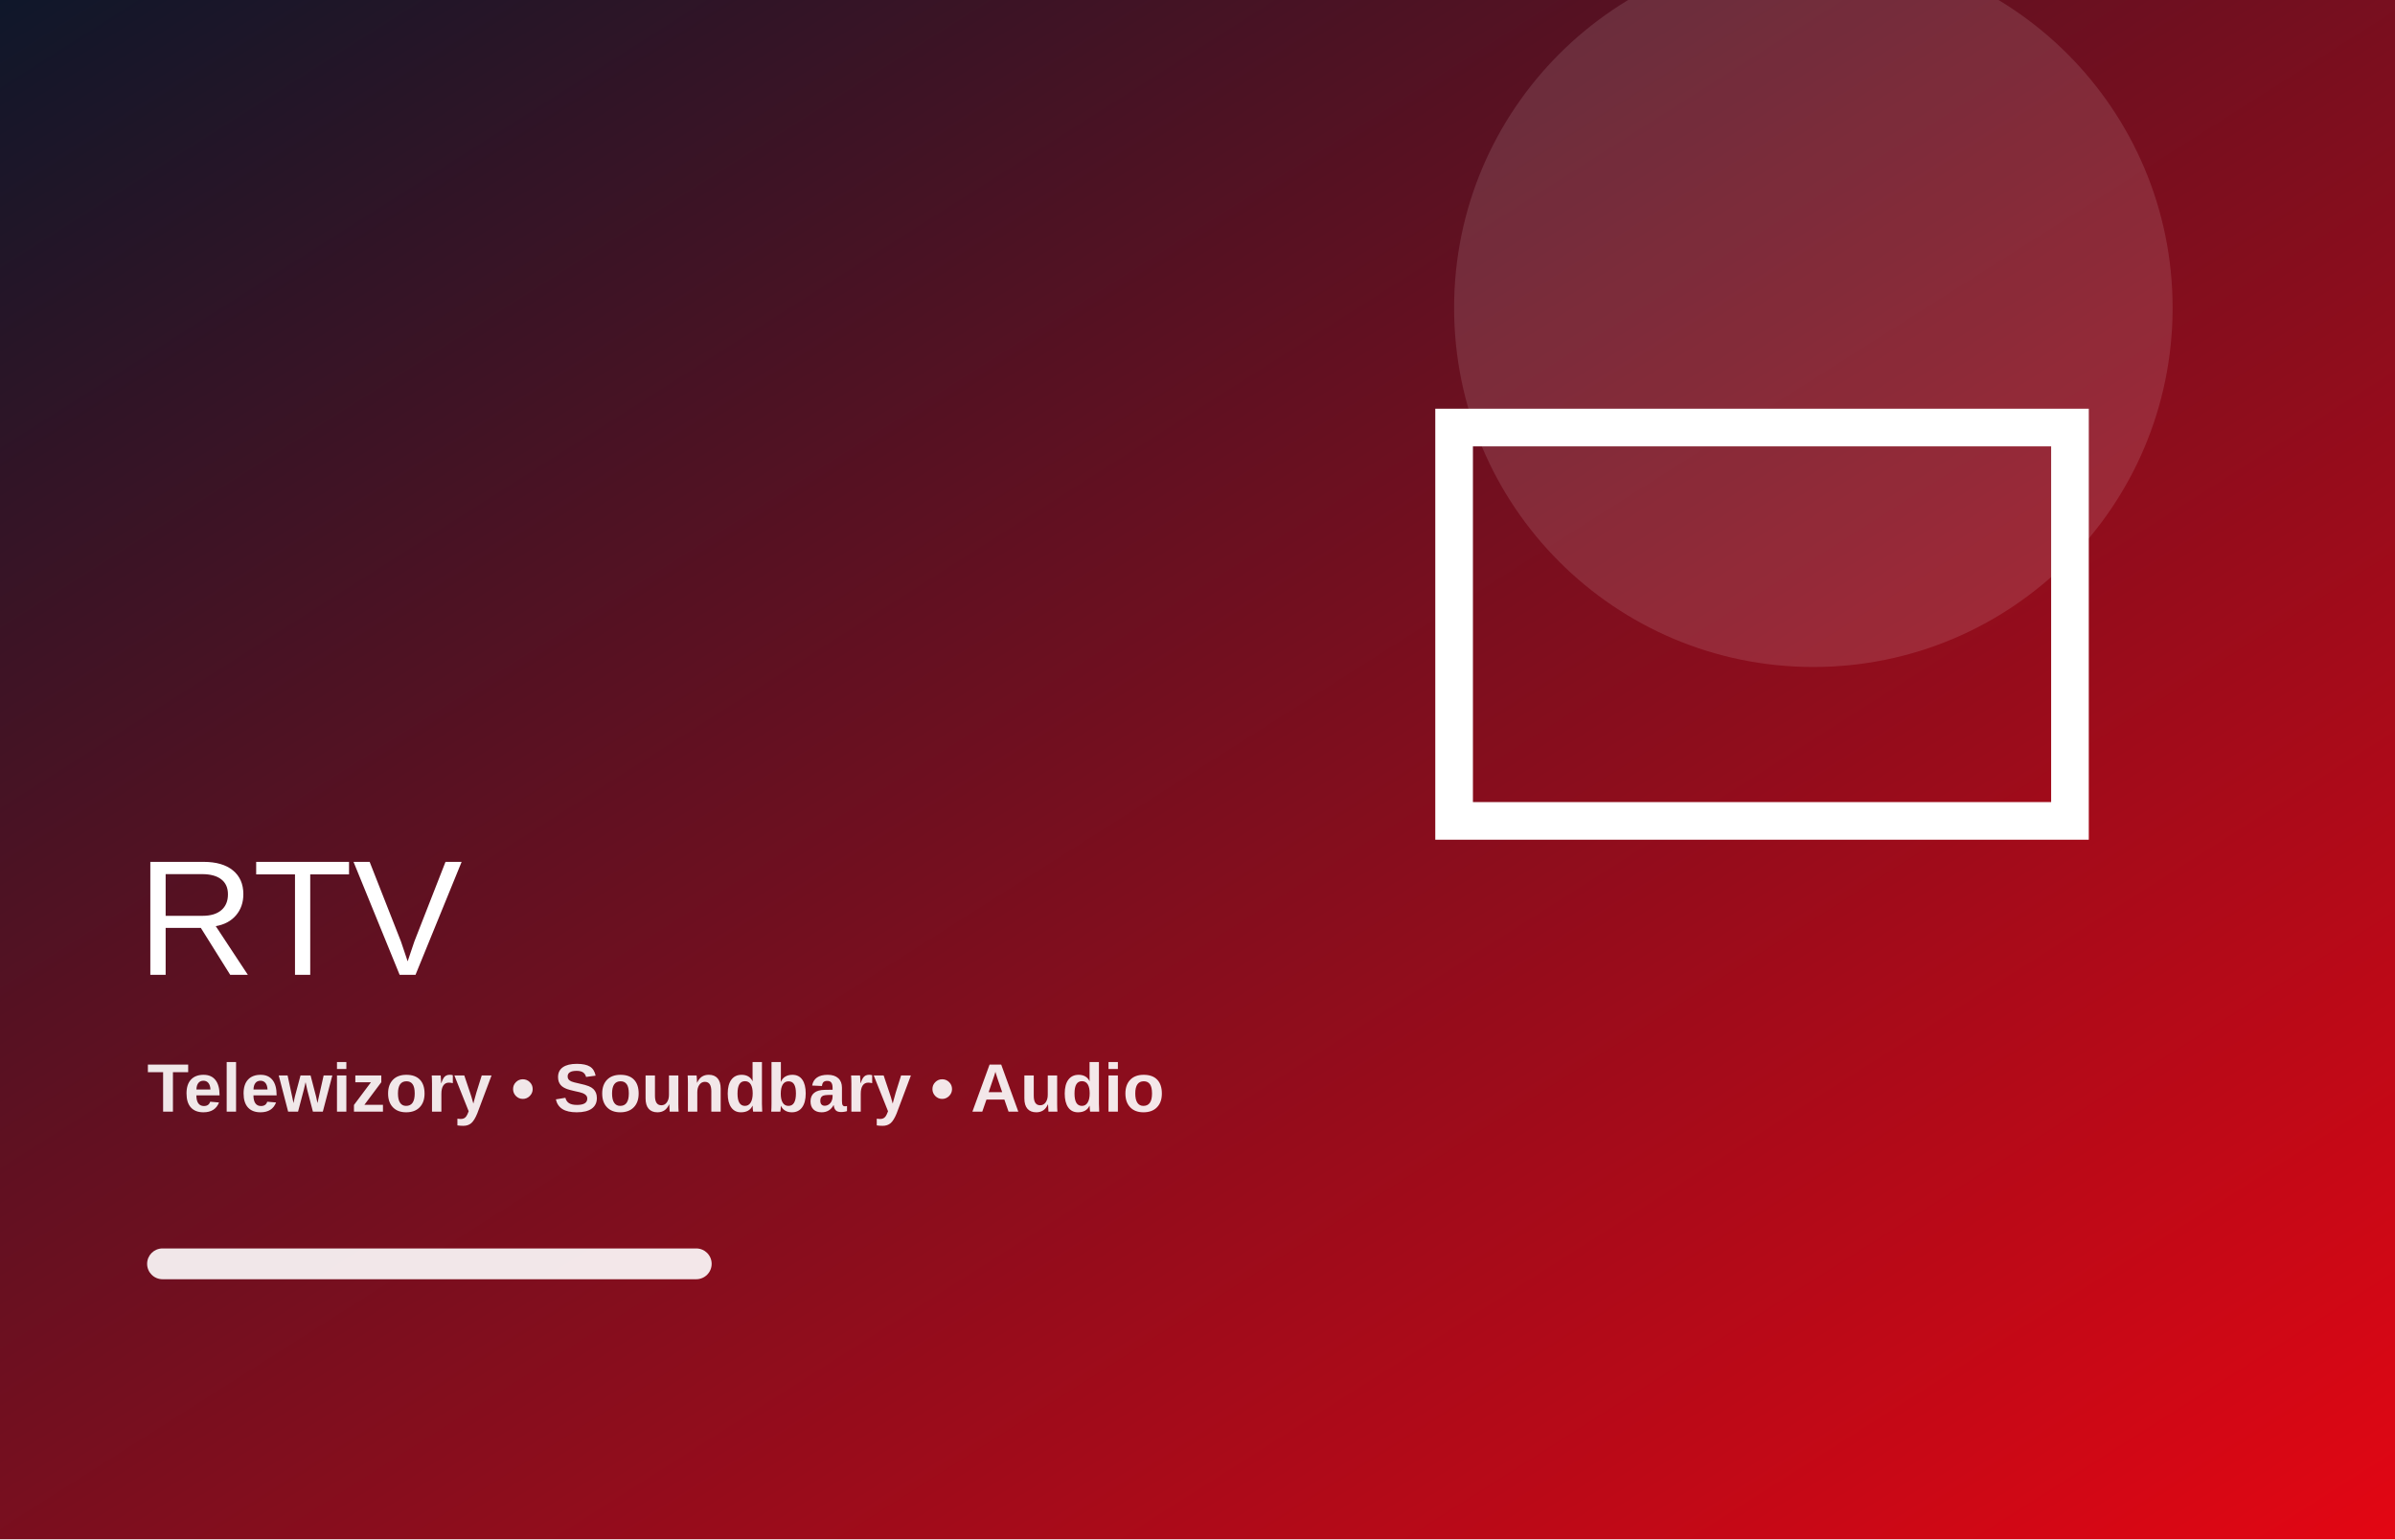
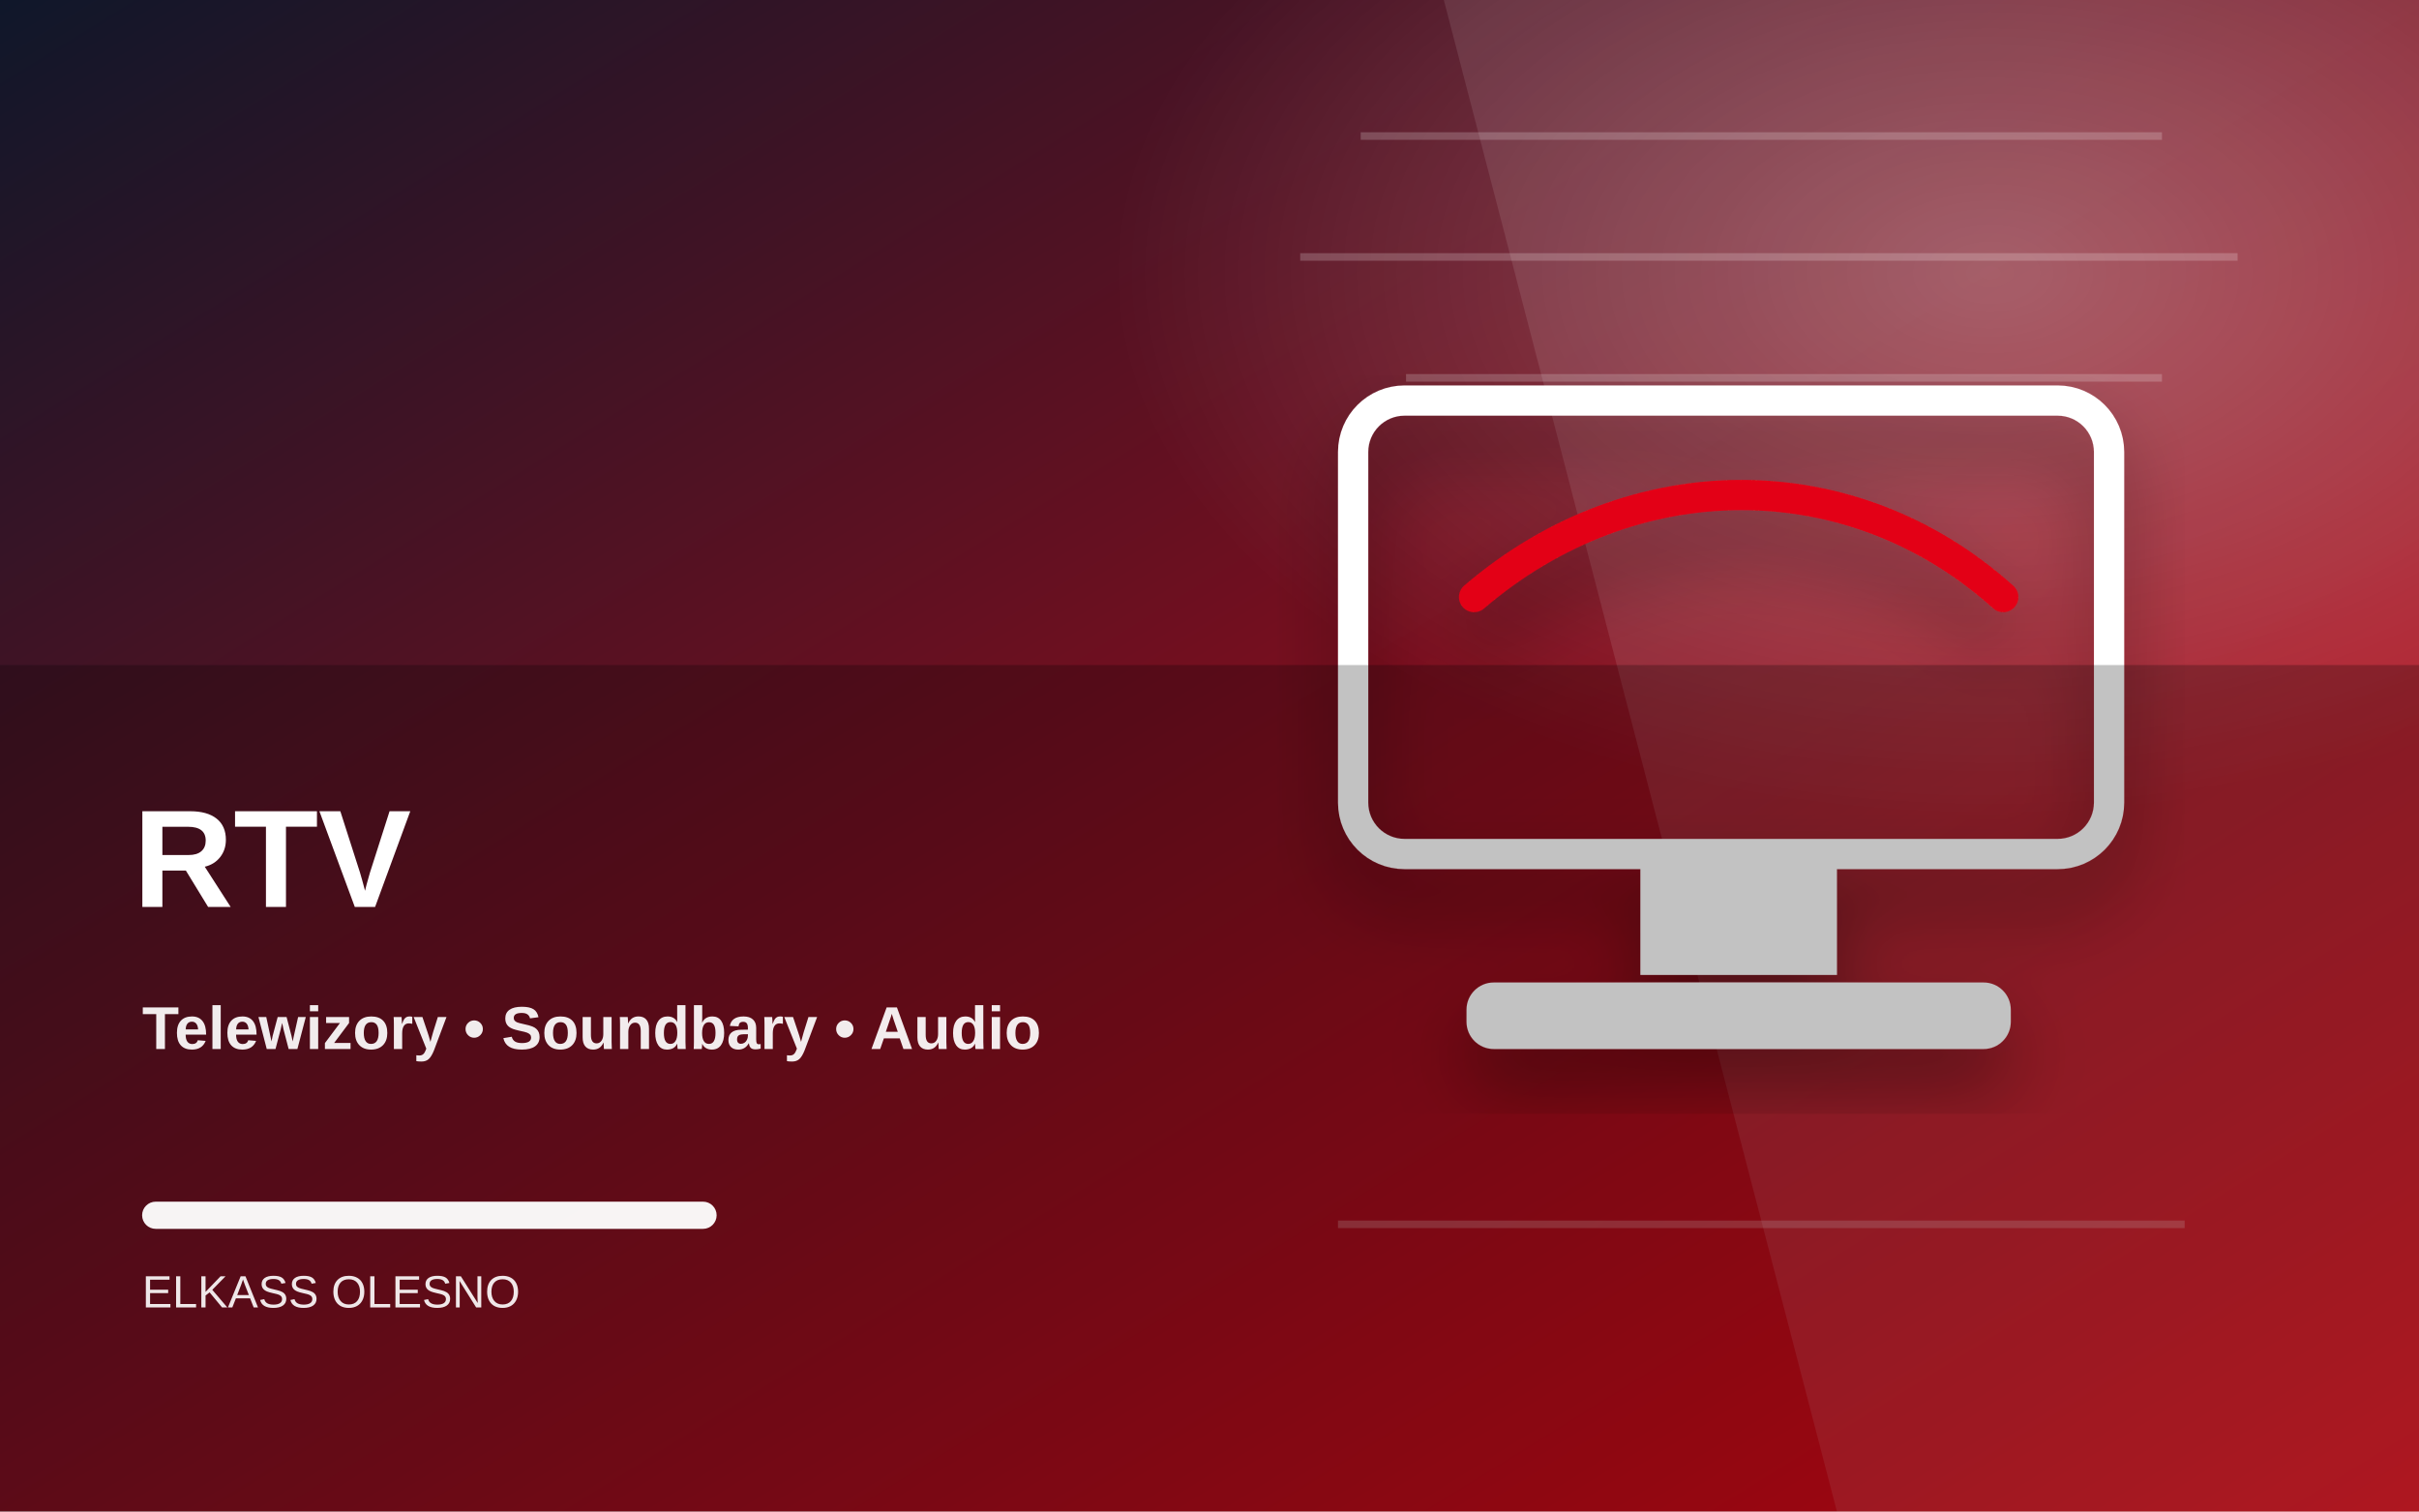
- <svg xmlns="http://www.w3.org/2000/svg" width="1400" height="900" viewBox="0 0 1400 900">
+ <svg xmlns="http://www.w3.org/2000/svg" width="1600" height="1000" viewBox="0 0 1600 1000">
  <defs>
-     <linearGradient id="g" x1="0" x2="1" y1="0" y2="1">
+     <linearGradient id="bg" x1="0" y1="0" x2="1" y2="1">
      <stop stop-color="#0f172a" />
      <stop offset="1" stop-color="#e30613" />
    </linearGradient>
+     <radialGradient id="glow" cx=".82" cy=".18" r=".45">
+       <stop stop-color="white" stop-opacity=".26" />
+       <stop offset=".8" stop-color="white" stop-opacity="0" />
+     </radialGradient>
+     <filter id="shadow">
+       <feDropShadow dx="0" dy="26" stdDeviation="24" flood-opacity=".35" />
+     </filter>
  </defs>
-   <rect width="1400" height="900" fill="url(#g)" />
-   <circle cx="1060" cy="180" r="210" fill="white" opacity=".12" />
-   <path d="M850 250h360v230H850z" fill="none" stroke="white" stroke-width="22" rx="30" />
-   <text x="80" y="570" font-size="96" font-family="Arial Black,Arial" fill="white">RTV</text>
-   <text x="86" y="650" font-size="40" font-family="Arial" font-weight="700" fill="white" opacity=".9">Telewizory • Soundbary • Audio</text>
-   <rect x="86" y="730" width="330" height="18" rx="9" fill="white" opacity=".9" />
+   <rect width="1600" height="1000" fill="url(#bg)" />
+   <rect width="1600" height="1000" fill="url(#glow)" />
+   <path d="M955 0h645v1000h-385z" fill="white" opacity=".10" />
+   <g opacity=".20">
+     <path d="M900 90h530M860 170h620M930 250h500M885 810h560" stroke="white" stroke-width="5" />
+   </g>
+   <g filter="url(#shadow)">
+     <rect x="895" y="265" width="500" height="300" rx="34" fill="none" stroke="white" stroke-width="20" />
+     <rect x="1085" y="570" width="130" height="75" fill="white" />
+     <rect x="970" y="650" width="360" height="44" rx="18" fill="white" />
+     <path d="M975 395c105-90 250-90 350 0" fill="none" stroke="#e30613" stroke-width="20" stroke-linecap="round" />
+   </g>
+   <rect y="440" width="1600" height="560" fill="black" opacity=".24" />
+   <text x="88" y="600" font-family="Arial Black,Arial" font-size="92" font-weight="900" fill="white">RTV</text>
+   <text x="94" y="694" font-family="Arial, sans-serif" font-size="40" font-weight="800" fill="white" opacity=".92">Telewizory • Soundbary • Audio</text>
+   <rect x="94" y="795" width="380" height="18" rx="9" fill="white" opacity=".95" />
+   <text x="94" y="865" font-family="Arial Black,Arial" font-size="30" fill="white" opacity=".9">ELKASS OLESNO</text>
</svg>
